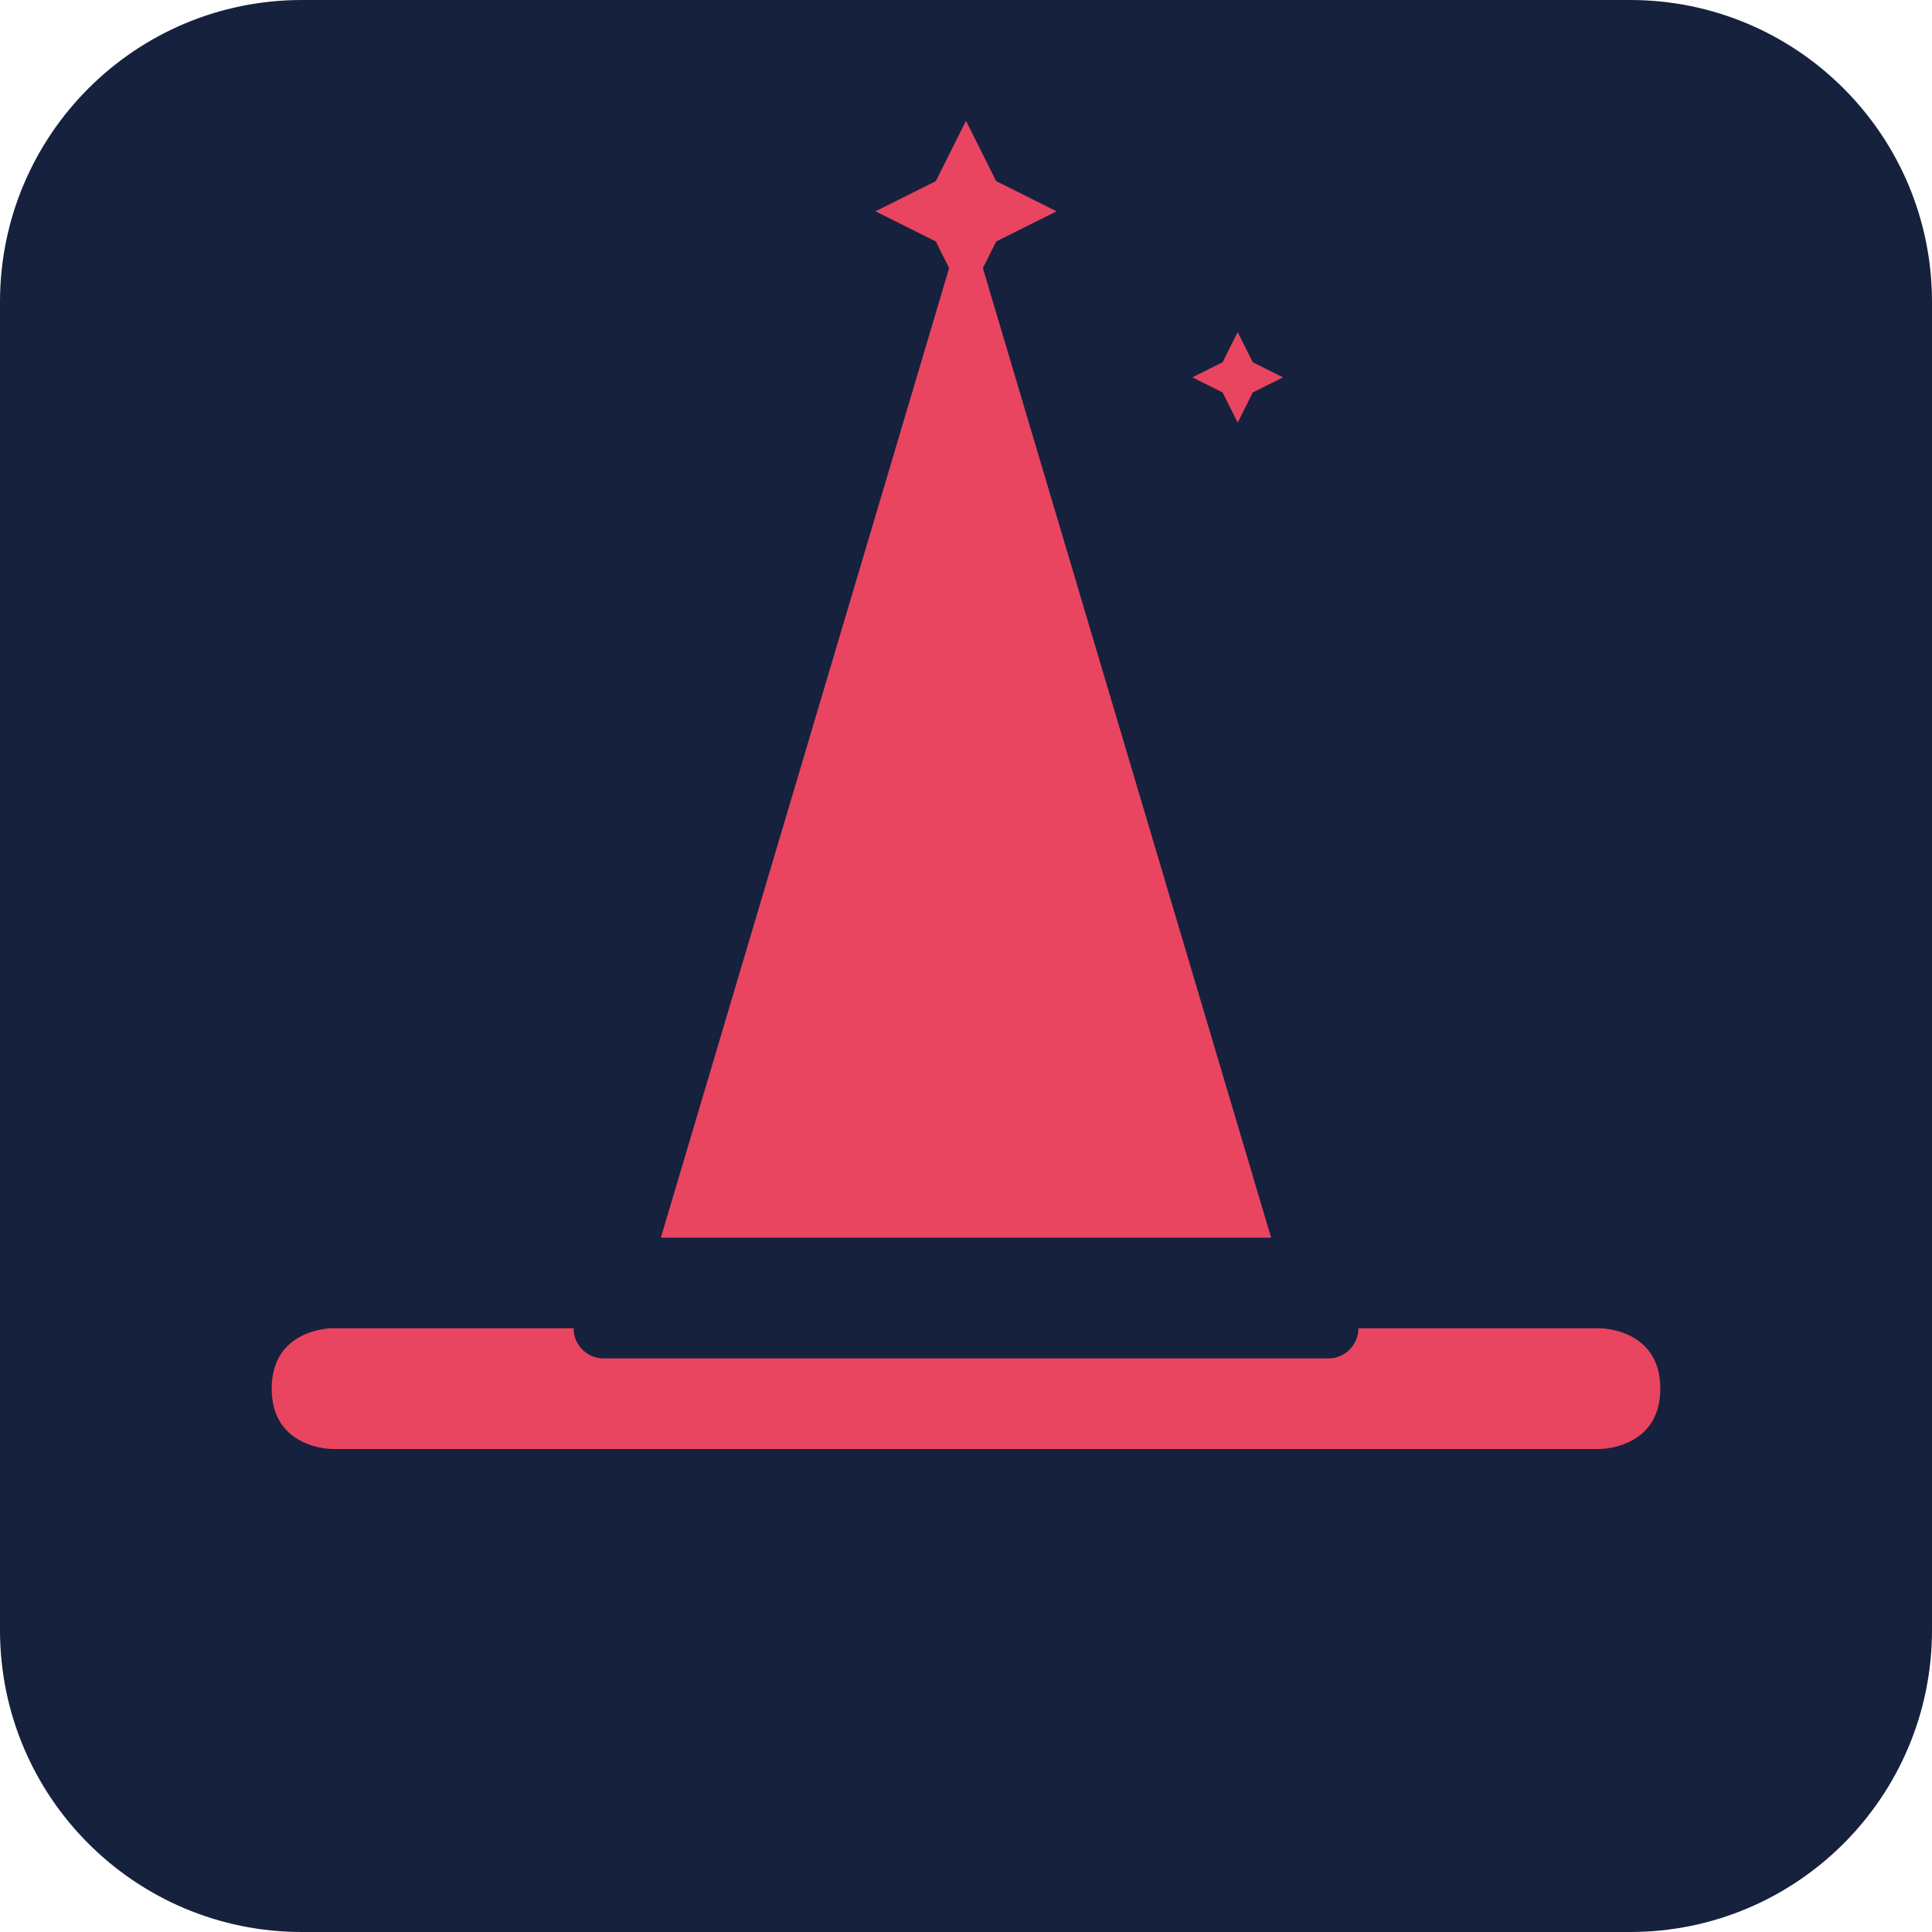
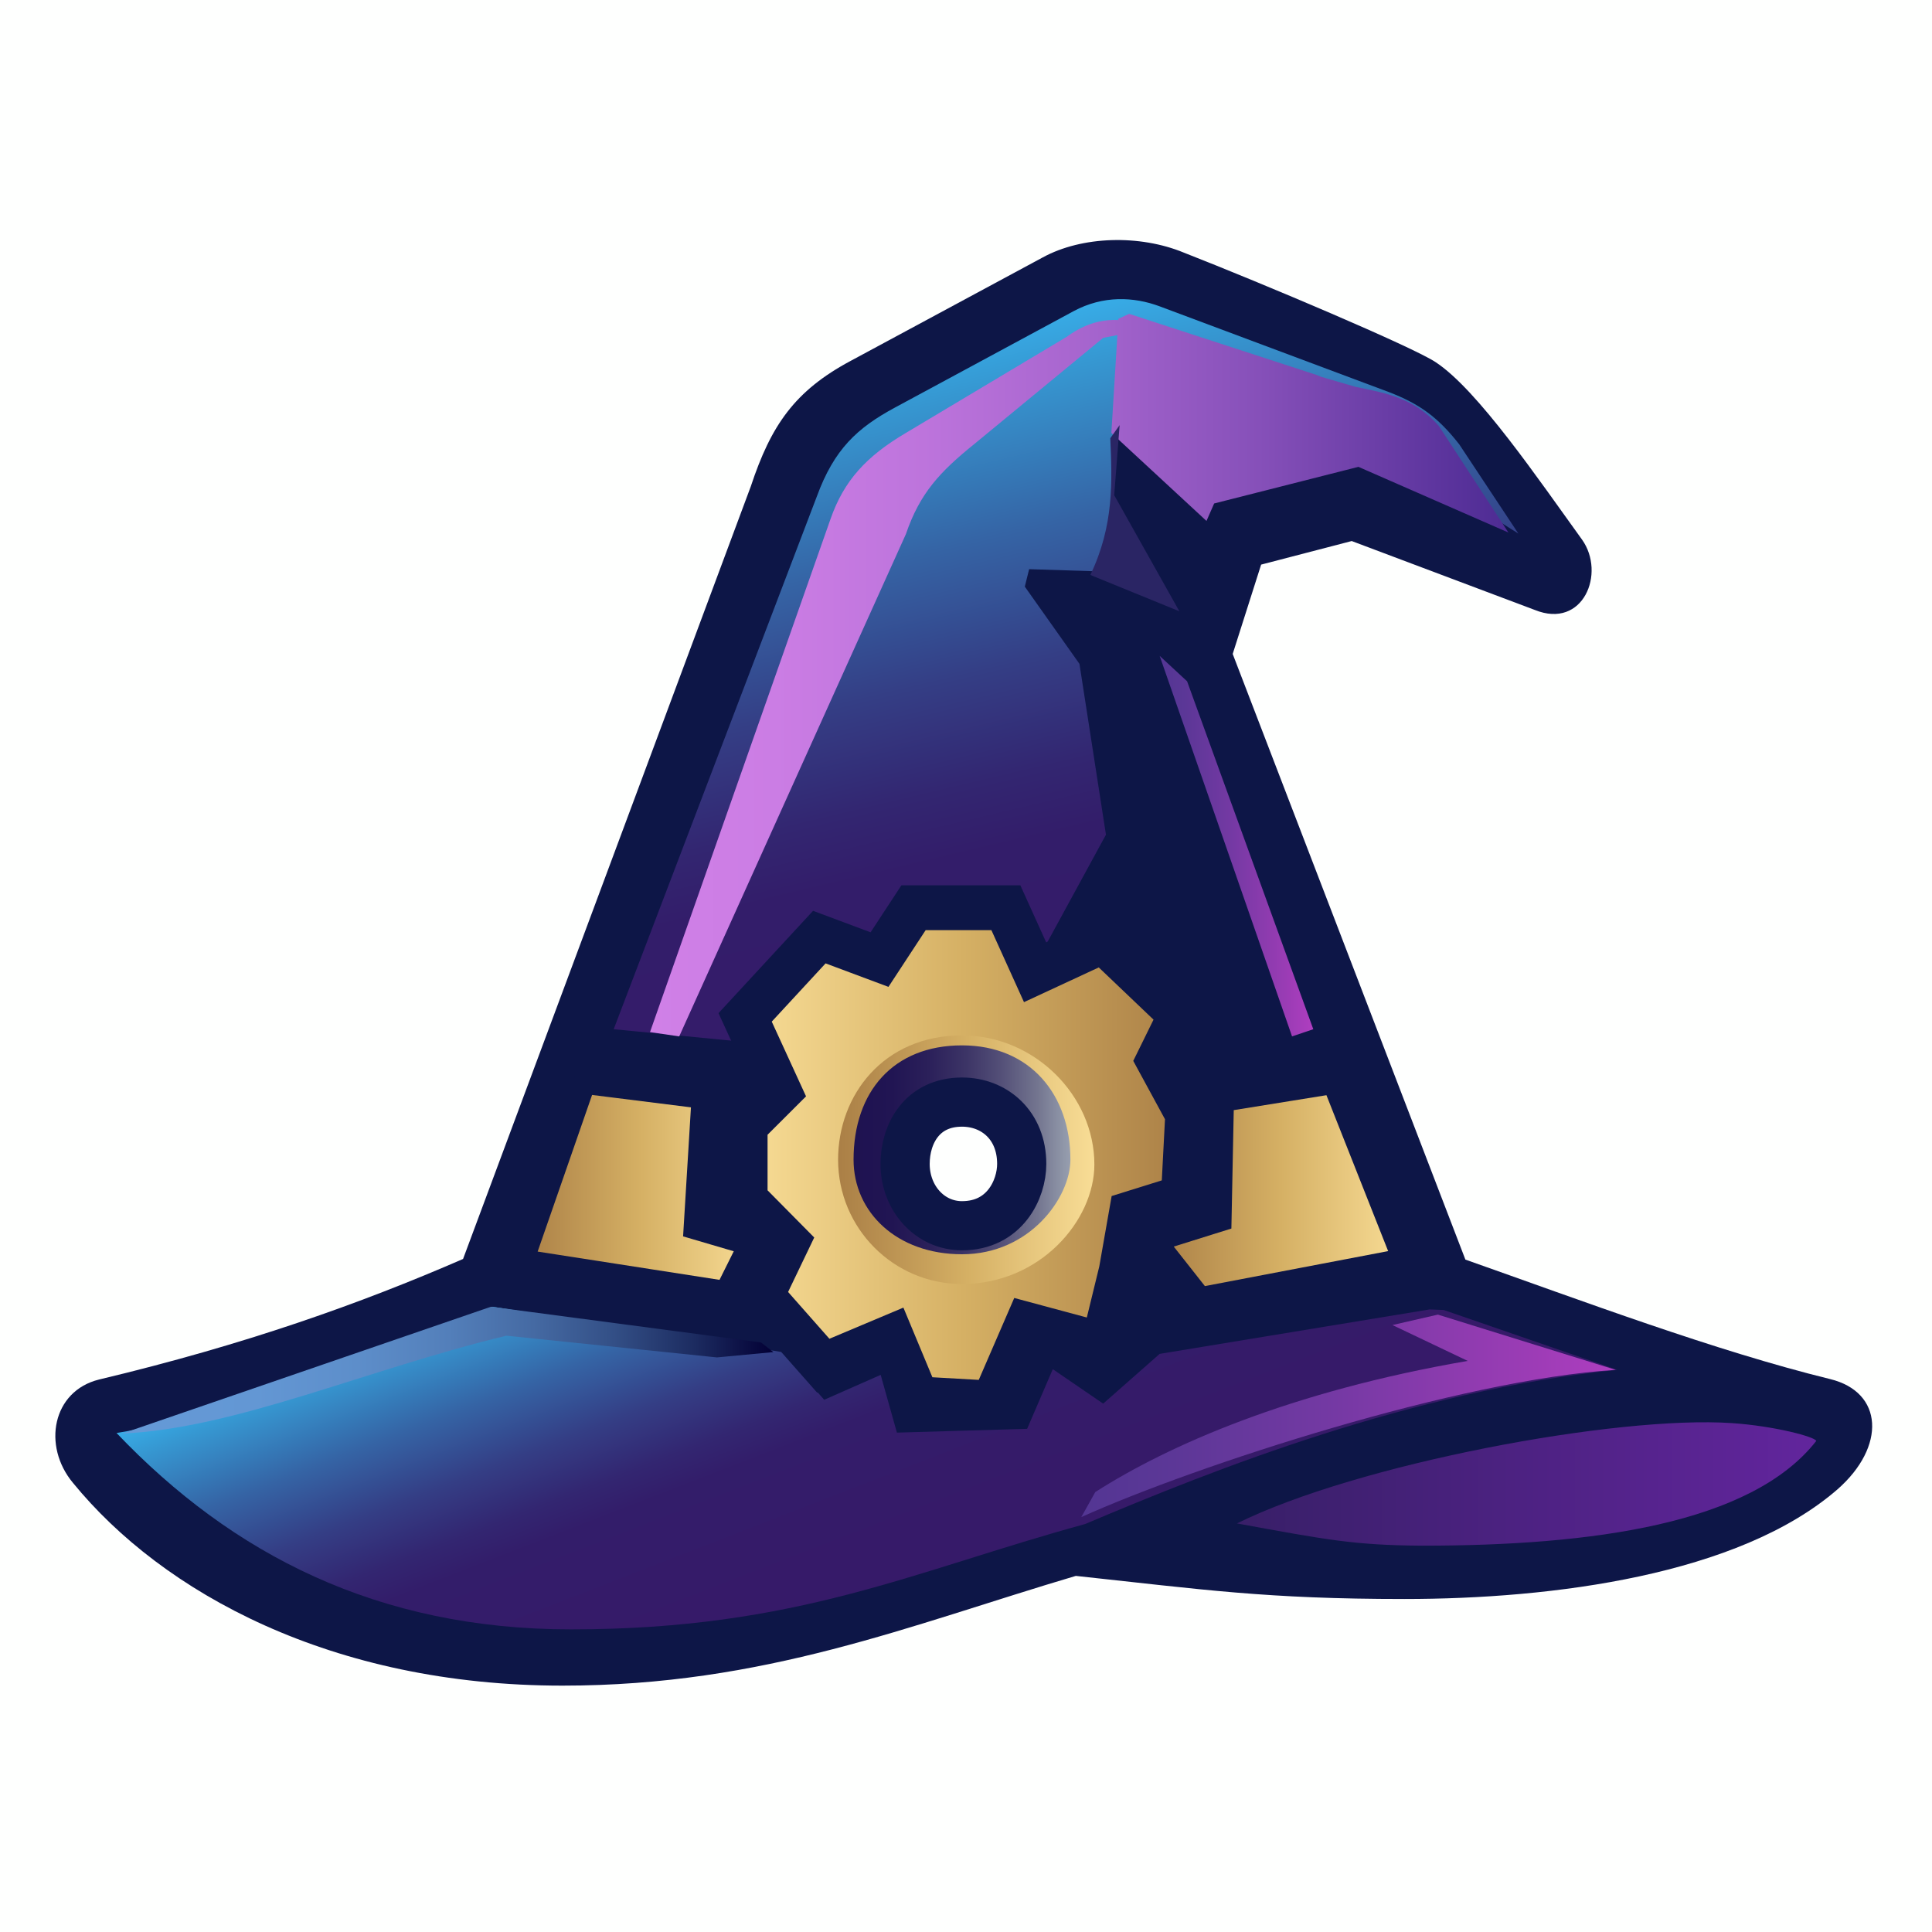
- <svg xmlns="http://www.w3.org/2000/svg" viewBox="0 0 128 128">
+ <svg xmlns="http://www.w3.org/2000/svg" width="250" height="250" viewBox="0 0 250 250" fill="none">
+   <rect width="250" height="250" fill="#FEFFFE" />
+   <path d="M 236.81,178.45 C 221.95,174.8 204.84,168.36 189.62,162.99 L 159.51,84.62 L 163.19,73.06 L 174.91,70.01 L 198.61,78.93 C 204.88,81.46 207.81,74.16 204.71,69.82 C 199.12,62.09 191.22,50.45 185.78,46.87 C 182.85,44.91 163.41,36.69 153.19,32.69 C 147.48,30.33 140.02,30.53 134.93,33.31 L 110.09,46.69 C 102.79,50.59 99.76,55.08 97.16,62.92 L 59.92,162.91 C 46.62,168.69 31.76,173.99 12.82,178.51 C 6.79,179.99 5.44,187.08 9.44,191.88 C 21.04,206.09 42.92,218.12 72.78,218.12 C 98.97,218.12 117.71,210.29 139.21,203.92 C 155.68,205.69 163.89,206.91 181.71,206.91 C 200.92,206.91 224.98,203.82 237.76,192.73 C 244.08,187.19 243.72,180.13 236.81,178.45 Z" fill="#0D1647" />
+   <path d="M 15.08,185.43 C 29.71,183.06 46.99,176.03 63.72,169.09 L 101.21,174.96 L 106.65,181.13 L 113.96,177.91 L 116.06,185.38 L 132.91,184.89 L 136.23,177.17 L 142.75,181.63 L 150.06,175.19 L 184.99,169.44 L 186.81,169.51 L 209.27,177.26 C 182.69,179.96 157.16,190.12 140.41,197.21 C 118.21,203.28 103.18,210.84 73.88,210.84 C 48.88,210.84 30.04,201.14 15.08,185.43 Z" fill="url(#paint0_linear_301_1107)" />
+   <path d="M 160.06,197.13 C 175.65,189.41 209.22,183.13 224.11,184.15 C 229.63,184.52 234.91,185.94 235.02,186.46 C 226.61,197.21 205.99,200.01 184.02,200.01 C 175.23,199.95 171.71,199.26 160.06,197.13 Z" fill="url(#paint1_linear_301_1107)" />
+   <path d="M 15.81,185.5 C 30.41,184.86 47.38,177.22 65.52,172.84 L 92.77,175.65 L 100.08,174.96 L 98.46,173.71 L 63.53,169.09 L 15.81,185.5 Z" fill="url(#paint2_linear_301_1107)" />
+   <path d="M 180.18,171.46 L 186.06,170.11 L 209.07,177.26 C 188.92,178.51 154.78,189.61 139.92,196.31 L 141.73,193.07 C 151.09,187.08 166.91,180.06 189.92,176.1 L 180.18,171.46 Z" fill="url(#paint3_linear_301_1107)" />
+   <path d="M 79.41,133.18 L 105.71,64.21 C 107.94,58.14 110.91,55.37 115.84,52.72 L 138.93,40.26 C 142.75,38.21 146.71,38.39 150.06,39.64 L 179.71,50.73 C 183.71,52.27 186.06,53.98 188.82,57.49 L 196.48,69.05 L 176.21,56.24 L 153.82,58.86 L 145.78,55.01 L 143.81,57.21 L 144.18,66.03 L 141.58,73.92 L 133.17,73.65 L 132.61,75.91 L 139.68,85.9 L 143.11,108.01 L 135.06,122.78 L 131.91,115.76 L 117.22,115.2 L 113.22,121.47 L 106.15,118.82 L 94.91,130.92 L 95.75,134.77 L 79.41,133.18 Z" fill="url(#paint4_linear_301_1107)" />
+   <path d="M 143.81,56.02 L 156.12,67.41 L 157.11,65.15 L 175.78,60.41 L 195.19,68.91 L 186.18,55.11 C 183.08,51.6 179.66,50.91 175.41,50.06 L 147.91,42.03 C 144.32,40.88 141.22,41.25 137.99,43.61 L 117.22,56.02 C 112.06,59.07 109.21,62.21 107.48,67.13 L 84.11,133.55 L 87.89,134.11 L 117.22,69.12 C 119.03,63.81 121.63,61.04 126.12,57.42 L 142.75,43.72 L 145.09,43.26 L 170.98,48.72 L 146.11,40.61 L 144.72,41.25 L 143.81,56.02 Z" fill="url(#paint5_linear_301_1107)" />
+   <path d="M 150.06,84.87 L 153.61,88.16 L 169.94,133.18 L 167.19,134.11 L 150.06,84.87 Z" fill="url(#paint6_linear_301_1107)" />
+   <path d="M 144.88,55.01 L 143.67,56.71 C 143.91,62.21 144.18,67.96 141.09,74.4 L 152.61,79.1 L 144.18,64.08 L 144.88,55.01 Z" fill="#2A2564" />
+   <path d="M 75.63,140.1 L 90.94,142.02 L 89.91,158.92 L 97.02,161.01 L 93.93,167.21 L 67.63,163.12 L 75.63,140.1 Z" fill="url(#paint7_linear_301_1107)" stroke="#0D1647" stroke-width="2.902" stroke-miterlimit="10" />
+   <path d="M 158.22,142.41 L 172.56,140.1 L 181.62,162.99 L 155.32,168.01 L 149.44,160.55 L 157.91,157.9 L 158.22,142.41 Z" fill="url(#paint8_linear_301_1107)" stroke="#0D1647" stroke-width="2.902" stroke-miterlimit="10" />
+   <path d="M 106.02,121.26 L 113.81,124.17 L 118.21,117.46 H 130.16 L 133.94,125.81 L 142.75,121.72 L 152.81,131.31 L 149.91,137.21 L 153.69,144.16 L 153.13,154.91 L 146.4,157.01 L 145.09,164.47 L 142.75,174.06 L 132.91,171.41 L 128.51,181.57 L 118.67,181.01 L 115.34,173.01 L 106.53,176.72 L 98.53,167.66 L 101.86,160.72 L 96.42,155.22 V 145.63 L 100.82,141.24 L 96.42,131.65 L 106.02,121.26 Z" fill="url(#paint9_linear_301_1107)" stroke="#0D1647" stroke-width="5.805" stroke-miterlimit="10" />
+   <path d="M 124.48,166.15 C 134.59,166.15 141.61,157.93 141.61,150.68 C 141.61,141.78 133.88,133.98 124.48,133.98 C 114.33,133.98 108.45,141.71 108.45,150.06 C 108.45,158.92 115.61,166.15 124.48,166.15 Z" fill="url(#paint10_linear_301_1107)" />
+   <path d="M 124.48,162.3 C 133.31,162.3 138.51,154.91 138.51,150.06 C 138.51,141.71 133.35,135.27 124.48,135.27 C 115.61,135.27 110.45,141.24 110.45,150.06 C 110.45,156.87 116.06,162.3 124.48,162.3 Z" fill="url(#paint11_linear_301_1107)" />
+   <path d="M 124.48,158.61 C 130.01,158.61 132.21,153.91 132.21,150.61 C 132.21,145.63 128.69,142.61 124.48,142.61 C 119.32,142.61 117.12,146.71 117.12,150.61 C 117.12,155.04 120.31,158.61 124.48,158.61 Z" fill="#FEFFFE" stroke="#0D1647" stroke-width="6.363" stroke-miterlimit="10" />
  <defs>
-     <style>
-       .bg { fill: #16213e; }
-       .hat { fill: #e94560; }
-       .star { fill: #e94560; }
-       @media (prefers-color-scheme: light) {
-         .bg { fill: #e8e8f0; }
-       }
-     </style>
+     <linearGradient id="paint0_linear_301_1107" x1="71.726" y1="160.046" x2="90.69" y2="208.889" gradientUnits="userSpaceOnUse">
+       <stop stop-color="#38BDF8" />
+       <stop offset="0.132" stop-color="#3697D1" />
+       <stop offset="0.314" stop-color="#3564A5" />
+       <stop offset="0.474" stop-color="#343E85" />
+       <stop offset="0.608" stop-color="#332671" />
+       <stop offset="0.691" stop-color="#331D6A" />
+       <stop offset="1" stop-color="#361A69" />
+     </linearGradient>
+     <linearGradient id="paint1_linear_301_1107" x1="160.063" y1="191.914" x2="235.038" y2="191.914" gradientUnits="userSpaceOnUse">
+       <stop stop-color="#381F68" />
+       <stop offset="1" stop-color="#62259D" />
+     </linearGradient>
+     <linearGradient id="paint2_linear_301_1107" x1="15.808" y1="177.329" x2="100.076" y2="177.329" gradientUnits="userSpaceOnUse">
+       <stop stop-color="#659AD7" />
+       <stop offset="0.206" stop-color="#6397D4" />
+       <stop offset="0.361" stop-color="#5D8ECA" />
+       <stop offset="0.501" stop-color="#537FBA" />
+       <stop offset="0.631" stop-color="#456AA3" />
+       <stop offset="0.755" stop-color="#334F86" />
+       <stop offset="0.874" stop-color="#1D2D62" />
+       <stop offset="0.987" stop-color="#050439" />
+       <stop offset="1" stop-color="#030035" />
+     </linearGradient>
+     <linearGradient id="paint3_linear_301_1107" x1="139.92" y1="183.263" x2="209.271" y2="183.263" gradientUnits="userSpaceOnUse">
+       <stop stop-color="#533693" />
+       <stop offset="0.171" stop-color="#5C3797" />
+       <stop offset="0.455" stop-color="#7339A3" />
+       <stop offset="0.83" stop-color="#9B3CB5" />
+       <stop offset="1" stop-color="#AF3EC0" />
+     </linearGradient>
+     <linearGradient id="paint4_linear_301_1107" x1="116.89" y1="38.566" x2="140.991" y2="139.899" gradientUnits="userSpaceOnUse">
+       <stop stop-color="#38BDF8" />
+       <stop offset="0.132" stop-color="#3697D1" />
+       <stop offset="0.314" stop-color="#3564A5" />
+       <stop offset="0.474" stop-color="#343E85" />
+       <stop offset="0.608" stop-color="#332671" />
+       <stop offset="0.691" stop-color="#331D6A" />
+       <stop offset="1" stop-color="#361A69" />
+     </linearGradient>
+     <linearGradient id="paint5_linear_301_1107" x1="84.106" y1="87.667" x2="195.191" y2="87.667" gradientUnits="userSpaceOnUse">
+       <stop stop-color="#D080E7" />
+       <stop offset="0.146" stop-color="#CB7DE4" />
+       <stop offset="0.319" stop-color="#BD74DC" />
+       <stop offset="0.508" stop-color="#A665CE" />
+       <stop offset="0.709" stop-color="#8650B9" />
+       <stop offset="0.918" stop-color="#5D359E" />
+       <stop offset="1" stop-color="#4D2B93" />
+     </linearGradient>
+     <linearGradient id="paint6_linear_301_1107" x1="150.056" y1="109.488" x2="169.937" y2="109.488" gradientUnits="userSpaceOnUse">
+       <stop stop-color="#533693" />
+       <stop offset="0.171" stop-color="#5C3797" />
+       <stop offset="0.455" stop-color="#7339A3" />
+       <stop offset="0.83" stop-color="#9B3CB5" />
+       <stop offset="1" stop-color="#AF3EC0" />
+     </linearGradient>
+     <linearGradient id="paint7_linear_301_1107" x1="67.635" y1="153.653" x2="97.719" y2="153.653" gradientUnits="userSpaceOnUse">
+       <stop stop-color="#AA7F46" />
+       <stop offset="0.505" stop-color="#D5B064" />
+       <stop offset="1" stop-color="#F8DD96" />
+     </linearGradient>
+     <linearGradient id="paint8_linear_301_1107" x1="149.441" y1="154.055" x2="181.623" y2="154.055" gradientUnits="userSpaceOnUse">
+       <stop stop-color="#AA7F46" />
+       <stop offset="0.505" stop-color="#D5B064" />
+       <stop offset="1" stop-color="#F8DD96" />
+     </linearGradient>
+     <linearGradient id="paint9_linear_301_1107" x1="96.42" y1="149.491" x2="153.688" y2="149.491" gradientUnits="userSpaceOnUse">
+       <stop stop-color="#F8DD96" />
+       <stop offset="0.494" stop-color="#D5B064" />
+       <stop offset="1" stop-color="#AA7F46" />
+     </linearGradient>
+     <linearGradient id="paint10_linear_301_1107" x1="108.453" y1="150.063" x2="141.611" y2="150.063" gradientUnits="userSpaceOnUse">
+       <stop stop-color="#AA7F46" />
+       <stop offset="0.505" stop-color="#D5B064" />
+       <stop offset="1" stop-color="#F8DD96" />
+     </linearGradient>
+     <linearGradient id="paint11_linear_301_1107" x1="110.454" y1="148.784" x2="138.513" y2="148.784" gradientUnits="userSpaceOnUse">
+       <stop stop-color="#1E1251" />
+       <stop offset="0.178" stop-color="#211553" />
+       <stop offset="0.349" stop-color="#2B205A" />
+       <stop offset="0.517" stop-color="#3C3466" />
+       <stop offset="0.683" stop-color="#545078" />
+       <stop offset="0.847" stop-color="#73758F" />
+       <stop offset="1" stop-color="#979FAF" />
+     </linearGradient>
  </defs>
-   <rect class="bg" width="128" height="128" rx="20" />
-   <path class="hat" d="     M64 14     L42 88     L22 88     C22 88 18 88 18 92     C18 96 22 96 22 96     L106 96     C106 96 110 96 110 92     C110 88 106 88 106 88     L86 88     Z   " />
-   <rect class="bg" x="38" y="82" width="52" height="8" rx="2" />
-   <path class="star" d="     M64 8 L66 12 L70 14 L66 16 L64 20 L62 16 L58 14 L62 12 Z   " />
-   <path class="star" d="     M82 22 L83 24 L85 25 L83 26 L82 28 L81 26 L79 25 L81 24 Z   " />
</svg>
